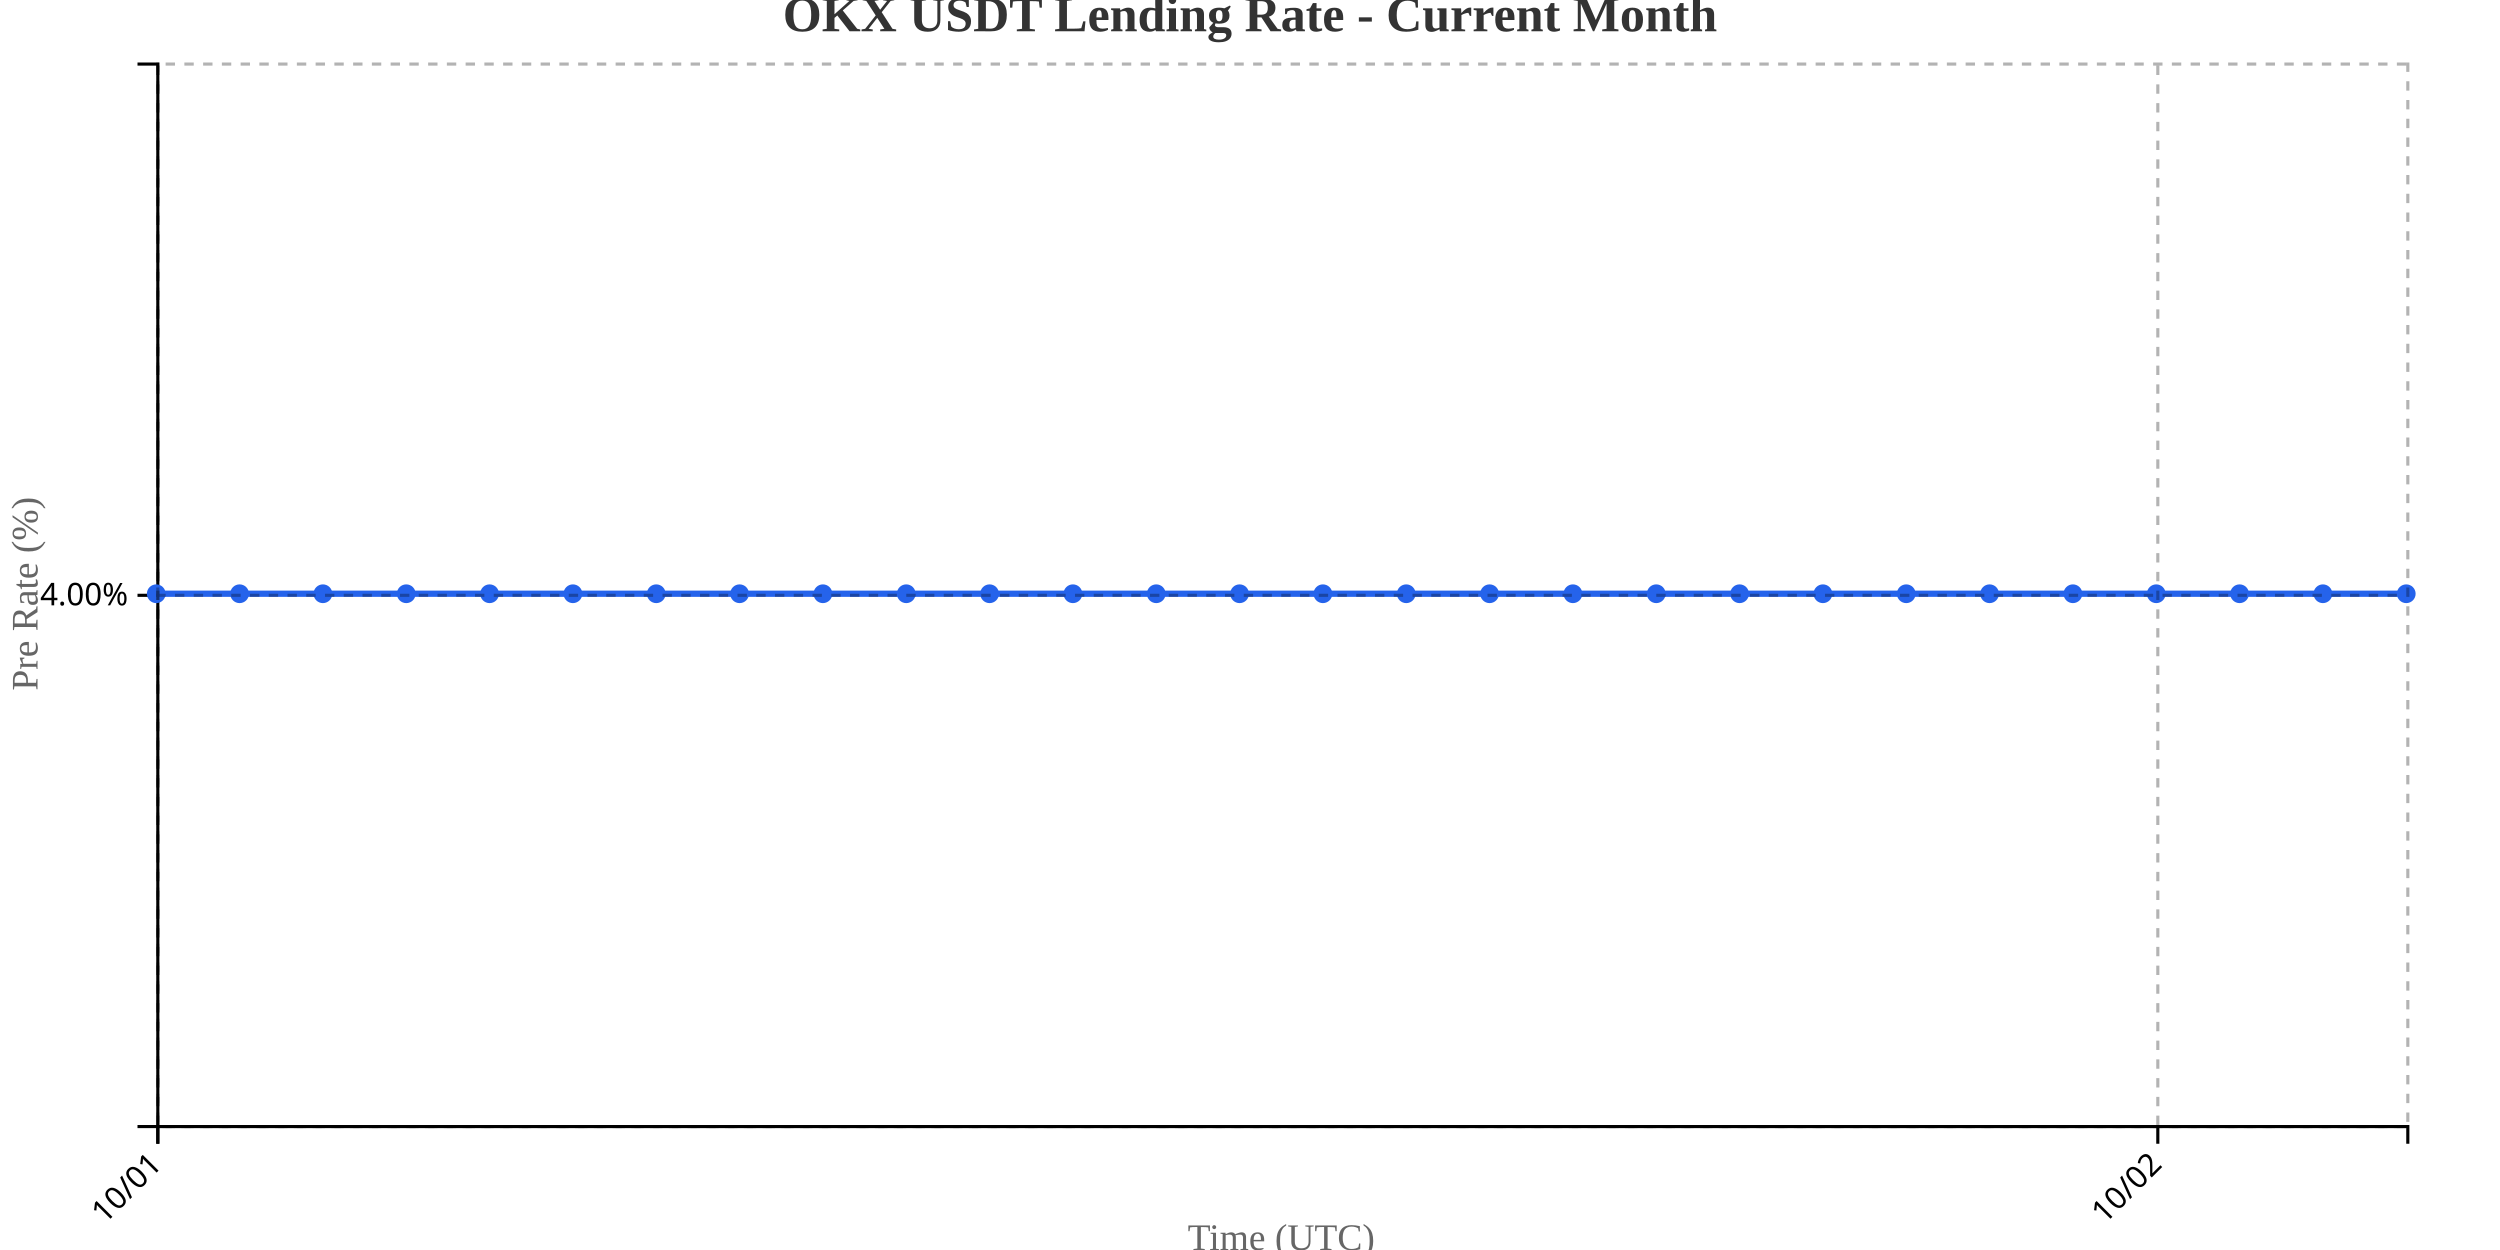
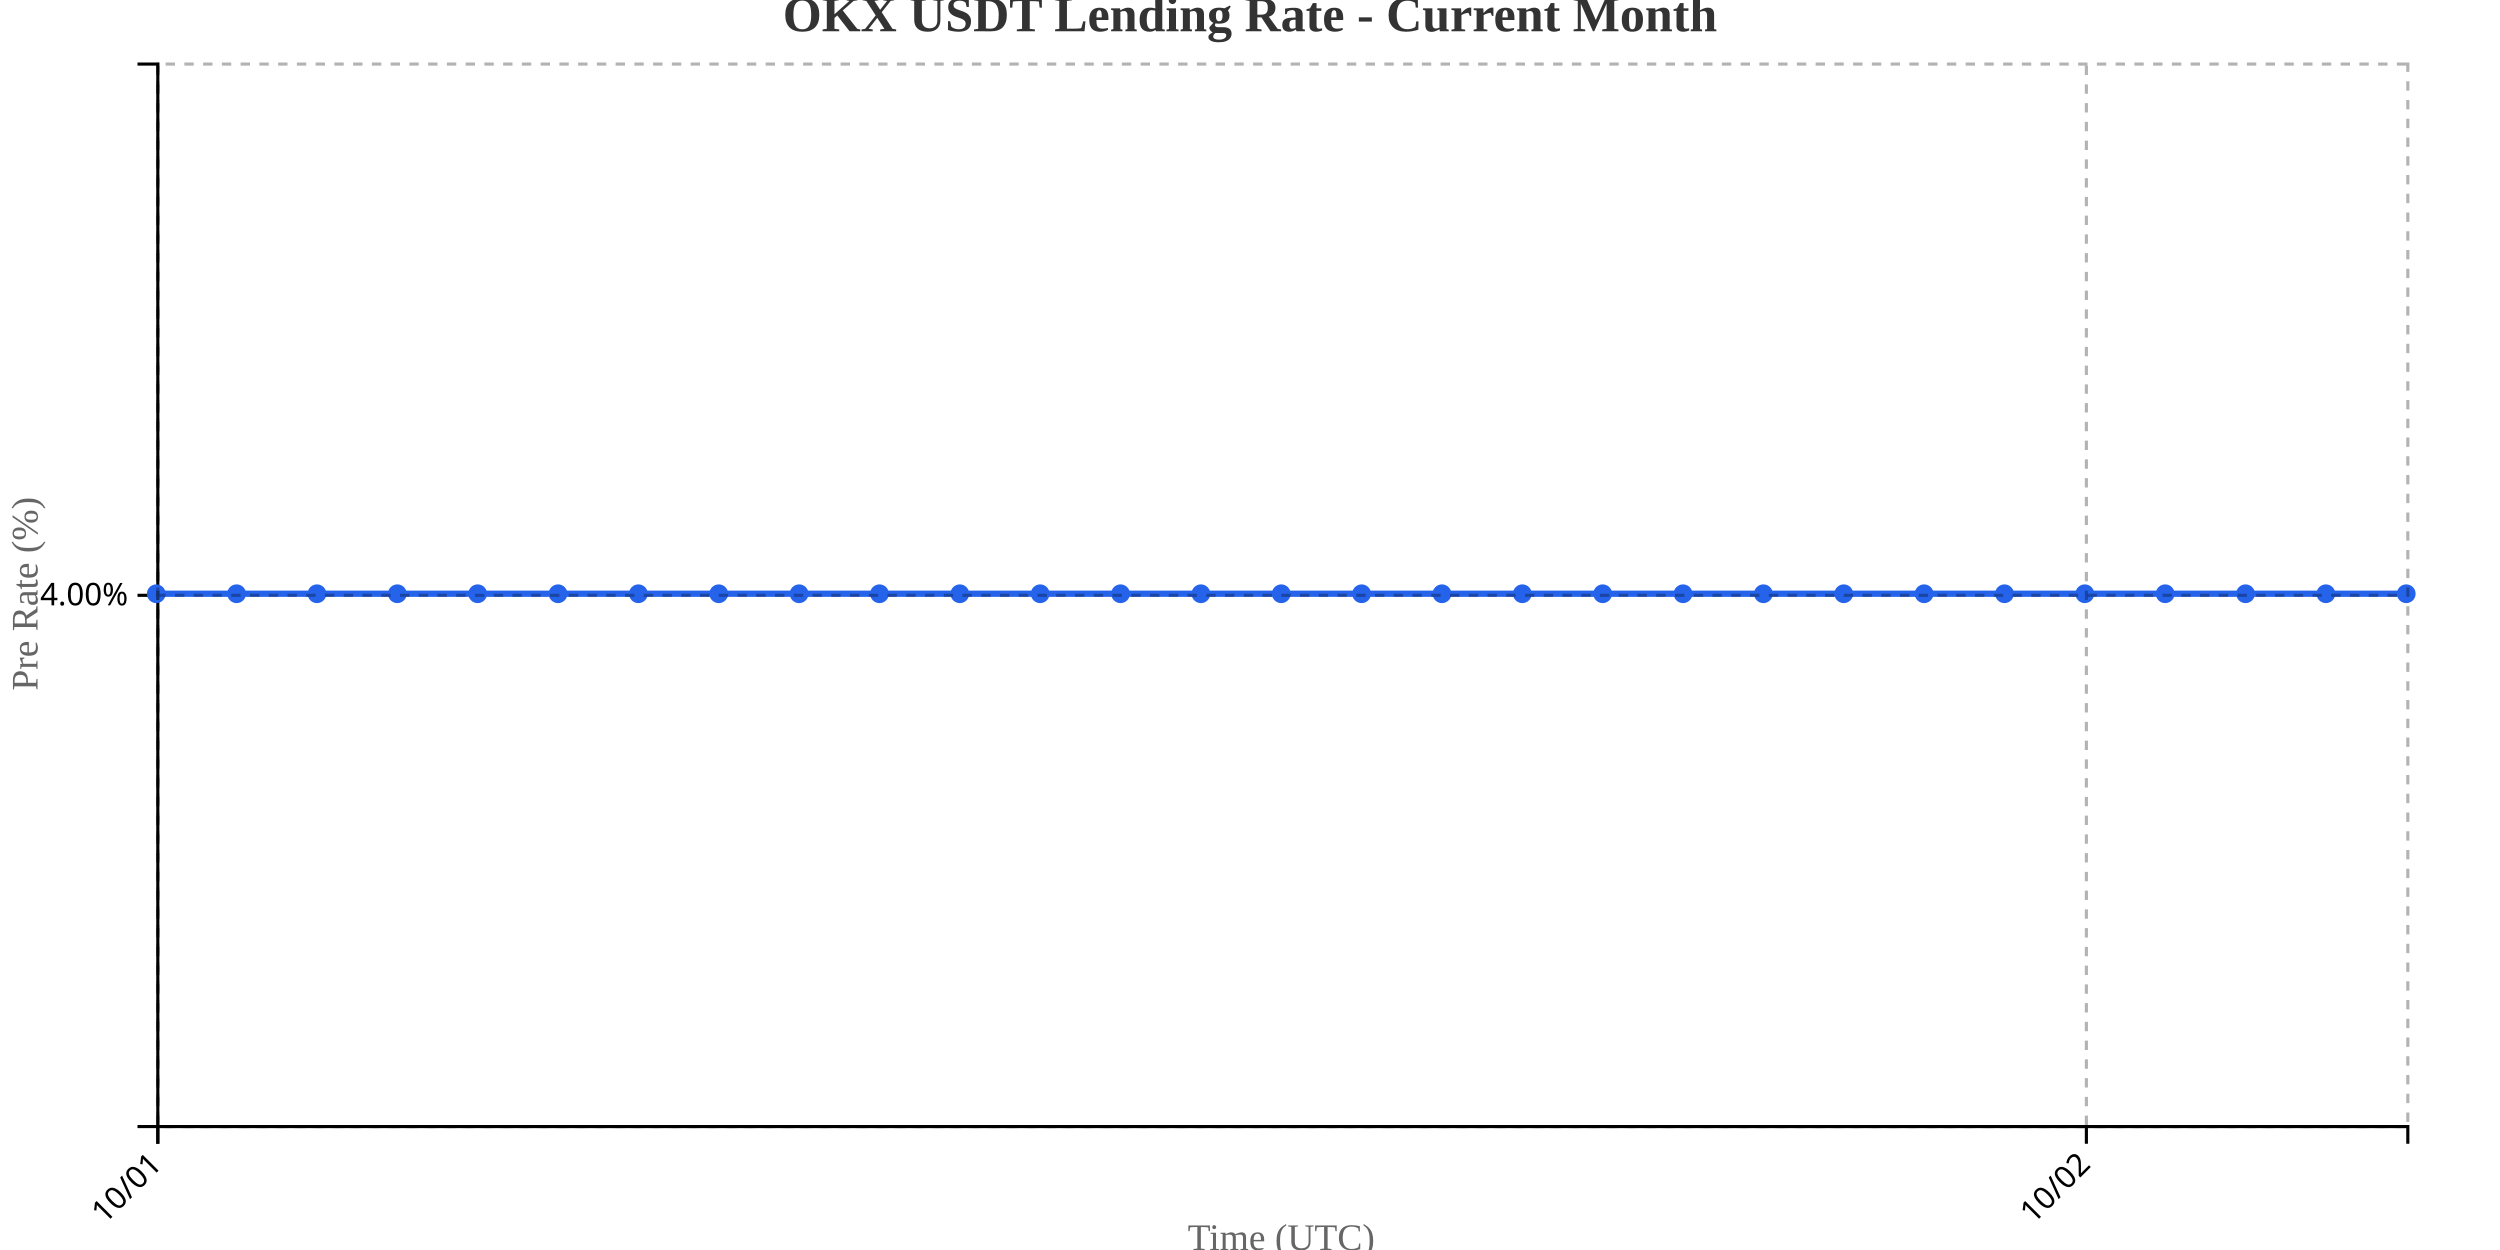
<svg xmlns="http://www.w3.org/2000/svg" width="800" height="400">
  <g transform="translate(50,20)">
    <g transform="translate(0,340)" fill="none" font-size="10" font-family="sans-serif" text-anchor="middle">
      <path class="domain" stroke="currentColor" d="M0.5,6V0.5H720.5V6" />
      <g class="tick" opacity="1" transform="translate(0.5,0)">
        <line stroke="currentColor" y2="6" />
        <text fill="currentColor" y="9" dy=".15em" style="text-anchor: end;" dx="-.8em" transform="rotate(-45)">10/01</text>
      </g>
-       <g class="tick" opacity="1" transform="translate(640.5,0)">
+       <g class="tick" opacity="1" transform="translate(617.6429,0)">
        <line stroke="currentColor" y2="6" />
        <text fill="currentColor" y="9" dy=".15em" style="text-anchor: end;" dx="-.8em" transform="rotate(-45)">10/02</text>
      </g>
    </g>
    <g fill="none" font-size="10" font-family="sans-serif" text-anchor="end">
      <path class="domain" stroke="currentColor" d="M-6,340.5H0.5V0.5H-6" />
      <g class="tick" opacity="1" transform="translate(0,170.5)">
        <line stroke="currentColor" x2="-6" />
        <text fill="currentColor" x="-9" dy="0.32em">4.00%</text>
      </g>
    </g>
    <text transform="rotate(-90)" y="-50" x="-170" dy="1em" style="text-anchor: middle; font-size: 12px; fill: #666;">Pre Rate (%)</text>
    <text transform="translate(360, 380)" style="text-anchor: middle; font-size: 12px; fill: #666;">Time (UTC)</text>
-     <path fill="none" stroke="#2563eb" stroke-width="2" d="M0,170C8.889,170,17.778,170,26.667,170C35.556,170,44.444,170,53.333,170C62.222,170,71.111,170,80,170C88.889,170,97.778,170,106.667,170C115.556,170,124.444,170,133.333,170C142.222,170,151.111,170,160,170C168.889,170,177.778,170,186.667,170C195.556,170,204.444,170,213.333,170C222.222,170,231.111,170,240,170C248.889,170,257.778,170,266.667,170C275.556,170,284.444,170,293.333,170C302.222,170,311.111,170,320,170C328.889,170,337.778,170,346.667,170C355.556,170,364.444,170,373.333,170C382.222,170,391.111,170,400,170C408.889,170,417.778,170,426.667,170C435.556,170,444.444,170,453.333,170C462.222,170,471.111,170,480,170C488.889,170,497.778,170,506.667,170C515.556,170,524.444,170,533.333,170C542.222,170,551.111,170,560,170C568.889,170,577.778,170,586.667,170C595.556,170,604.444,170,613.333,170C622.222,170,631.111,170,640,170C648.889,170,657.778,170,666.667,170C675.556,170,684.444,170,693.333,170C702.222,170,711.111,170,720,170" />
+     <path fill="none" stroke="#2563eb" stroke-width="2" d="M0,170C8.571,170,17.143,170,25.714,170C34.286,170,42.857,170,51.429,170C60,170,68.571,170,77.143,170C85.714,170,94.286,170,102.857,170C111.429,170,120,170,128.571,170C137.143,170,145.714,170,154.286,170C162.857,170,171.429,170,180,170C188.571,170,197.143,170,205.714,170C214.286,170,222.857,170,231.429,170C240,170,248.571,170,257.143,170C265.714,170,274.286,170,282.857,170C291.429,170,300,170,308.571,170C317.143,170,325.714,170,334.286,170C342.857,170,351.429,170,360,170C368.571,170,377.143,170,385.714,170C394.286,170,402.857,170,411.429,170C420,170,428.571,170,437.143,170C445.714,170,454.286,170,462.857,170C471.429,170,480,170,488.571,170C497.143,170,505.714,170,514.286,170C522.857,170,531.429,170,540,170C548.571,170,557.143,170,565.714,170C574.286,170,582.857,170,591.429,170C600,170,608.571,170,617.143,170C625.714,170,634.286,170,642.857,170C651.429,170,660,170,668.571,170C677.143,170,685.714,170,694.286,170C702.857,170,711.429,170,720,170" />
    <circle class="dot" cx="0" cy="170" r="3" fill="#2563eb" />
-     <circle class="dot" cx="26.667" cy="170" r="3" fill="#2563eb" />
-     <circle class="dot" cx="53.333" cy="170" r="3" fill="#2563eb" />
-     <circle class="dot" cx="80" cy="170" r="3" fill="#2563eb" />
-     <circle class="dot" cx="106.667" cy="170" r="3" fill="#2563eb" />
-     <circle class="dot" cx="133.333" cy="170" r="3" fill="#2563eb" />
-     <circle class="dot" cx="160" cy="170" r="3" fill="#2563eb" />
-     <circle class="dot" cx="186.667" cy="170" r="3" fill="#2563eb" />
-     <circle class="dot" cx="213.333" cy="170" r="3" fill="#2563eb" />
-     <circle class="dot" cx="240" cy="170" r="3" fill="#2563eb" />
-     <circle class="dot" cx="266.667" cy="170" r="3" fill="#2563eb" />
-     <circle class="dot" cx="293.333" cy="170" r="3" fill="#2563eb" />
-     <circle class="dot" cx="320" cy="170" r="3" fill="#2563eb" />
-     <circle class="dot" cx="346.667" cy="170" r="3" fill="#2563eb" />
-     <circle class="dot" cx="373.333" cy="170" r="3" fill="#2563eb" />
-     <circle class="dot" cx="400" cy="170" r="3" fill="#2563eb" />
-     <circle class="dot" cx="426.667" cy="170" r="3" fill="#2563eb" />
-     <circle class="dot" cx="453.333" cy="170" r="3" fill="#2563eb" />
-     <circle class="dot" cx="480" cy="170" r="3" fill="#2563eb" />
-     <circle class="dot" cx="506.667" cy="170" r="3" fill="#2563eb" />
-     <circle class="dot" cx="533.333" cy="170" r="3" fill="#2563eb" />
-     <circle class="dot" cx="560" cy="170" r="3" fill="#2563eb" />
-     <circle class="dot" cx="586.667" cy="170" r="3" fill="#2563eb" />
-     <circle class="dot" cx="613.333" cy="170" r="3" fill="#2563eb" />
-     <circle class="dot" cx="640" cy="170" r="3" fill="#2563eb" />
-     <circle class="dot" cx="666.667" cy="170" r="3" fill="#2563eb" />
-     <circle class="dot" cx="693.333" cy="170" r="3" fill="#2563eb" />
+     <circle class="dot" cx="25.714" cy="170" r="3" fill="#2563eb" />
+     <circle class="dot" cx="51.429" cy="170" r="3" fill="#2563eb" />
+     <circle class="dot" cx="77.143" cy="170" r="3" fill="#2563eb" />
+     <circle class="dot" cx="102.857" cy="170" r="3" fill="#2563eb" />
+     <circle class="dot" cx="128.571" cy="170" r="3" fill="#2563eb" />
+     <circle class="dot" cx="154.286" cy="170" r="3" fill="#2563eb" />
+     <circle class="dot" cx="180" cy="170" r="3" fill="#2563eb" />
+     <circle class="dot" cx="205.714" cy="170" r="3" fill="#2563eb" />
+     <circle class="dot" cx="231.429" cy="170" r="3" fill="#2563eb" />
+     <circle class="dot" cx="257.143" cy="170" r="3" fill="#2563eb" />
+     <circle class="dot" cx="282.857" cy="170" r="3" fill="#2563eb" />
+     <circle class="dot" cx="308.571" cy="170" r="3" fill="#2563eb" />
+     <circle class="dot" cx="334.286" cy="170" r="3" fill="#2563eb" />
+     <circle class="dot" cx="360" cy="170" r="3" fill="#2563eb" />
+     <circle class="dot" cx="385.714" cy="170" r="3" fill="#2563eb" />
+     <circle class="dot" cx="411.429" cy="170" r="3" fill="#2563eb" />
+     <circle class="dot" cx="437.143" cy="170" r="3" fill="#2563eb" />
+     <circle class="dot" cx="462.857" cy="170" r="3" fill="#2563eb" />
+     <circle class="dot" cx="488.571" cy="170" r="3" fill="#2563eb" />
+     <circle class="dot" cx="514.286" cy="170" r="3" fill="#2563eb" />
+     <circle class="dot" cx="540" cy="170" r="3" fill="#2563eb" />
+     <circle class="dot" cx="565.714" cy="170" r="3" fill="#2563eb" />
+     <circle class="dot" cx="591.429" cy="170" r="3" fill="#2563eb" />
+     <circle class="dot" cx="617.143" cy="170" r="3" fill="#2563eb" />
+     <circle class="dot" cx="642.857" cy="170" r="3" fill="#2563eb" />
+     <circle class="dot" cx="668.571" cy="170" r="3" fill="#2563eb" />
+     <circle class="dot" cx="694.286" cy="170" r="3" fill="#2563eb" />
    <circle class="dot" cx="720" cy="170" r="3" fill="#2563eb" />
    <g class="grid" transform="translate(0,340)" fill="none" font-size="10" font-family="sans-serif" text-anchor="middle" style="stroke-dasharray: 3,3; opacity: 0.3;">
      <path class="domain" stroke="currentColor" d="M0.5,-340V0.5H720.5V-340" />
      <g class="tick" opacity="1" transform="translate(0.5,0)">
        <line stroke="currentColor" y2="-340" />
        <text fill="currentColor" y="3" dy="0.71em" />
      </g>
-       <g class="tick" opacity="1" transform="translate(640.5,0)">
+       <g class="tick" opacity="1" transform="translate(617.6429,0)">
        <line stroke="currentColor" y2="-340" />
        <text fill="currentColor" y="3" dy="0.71em" />
      </g>
    </g>
    <g class="grid" fill="none" font-size="10" font-family="sans-serif" text-anchor="end" style="stroke-dasharray: 3,3; opacity: 0.3;">
      <path class="domain" stroke="currentColor" d="M720,340.5H0.5V0.5H720" />
      <g class="tick" opacity="1" transform="translate(0,170.5)">
        <line stroke="currentColor" x2="720" />
        <text fill="currentColor" x="-3" dy="0.32em" />
      </g>
    </g>
  </g>
  <text x="400" y="10" text-anchor="middle" style="font-size: 16px; font-weight: bold; fill: #333;">OKX USDT Lending Rate - Current Month</text>
</svg>
